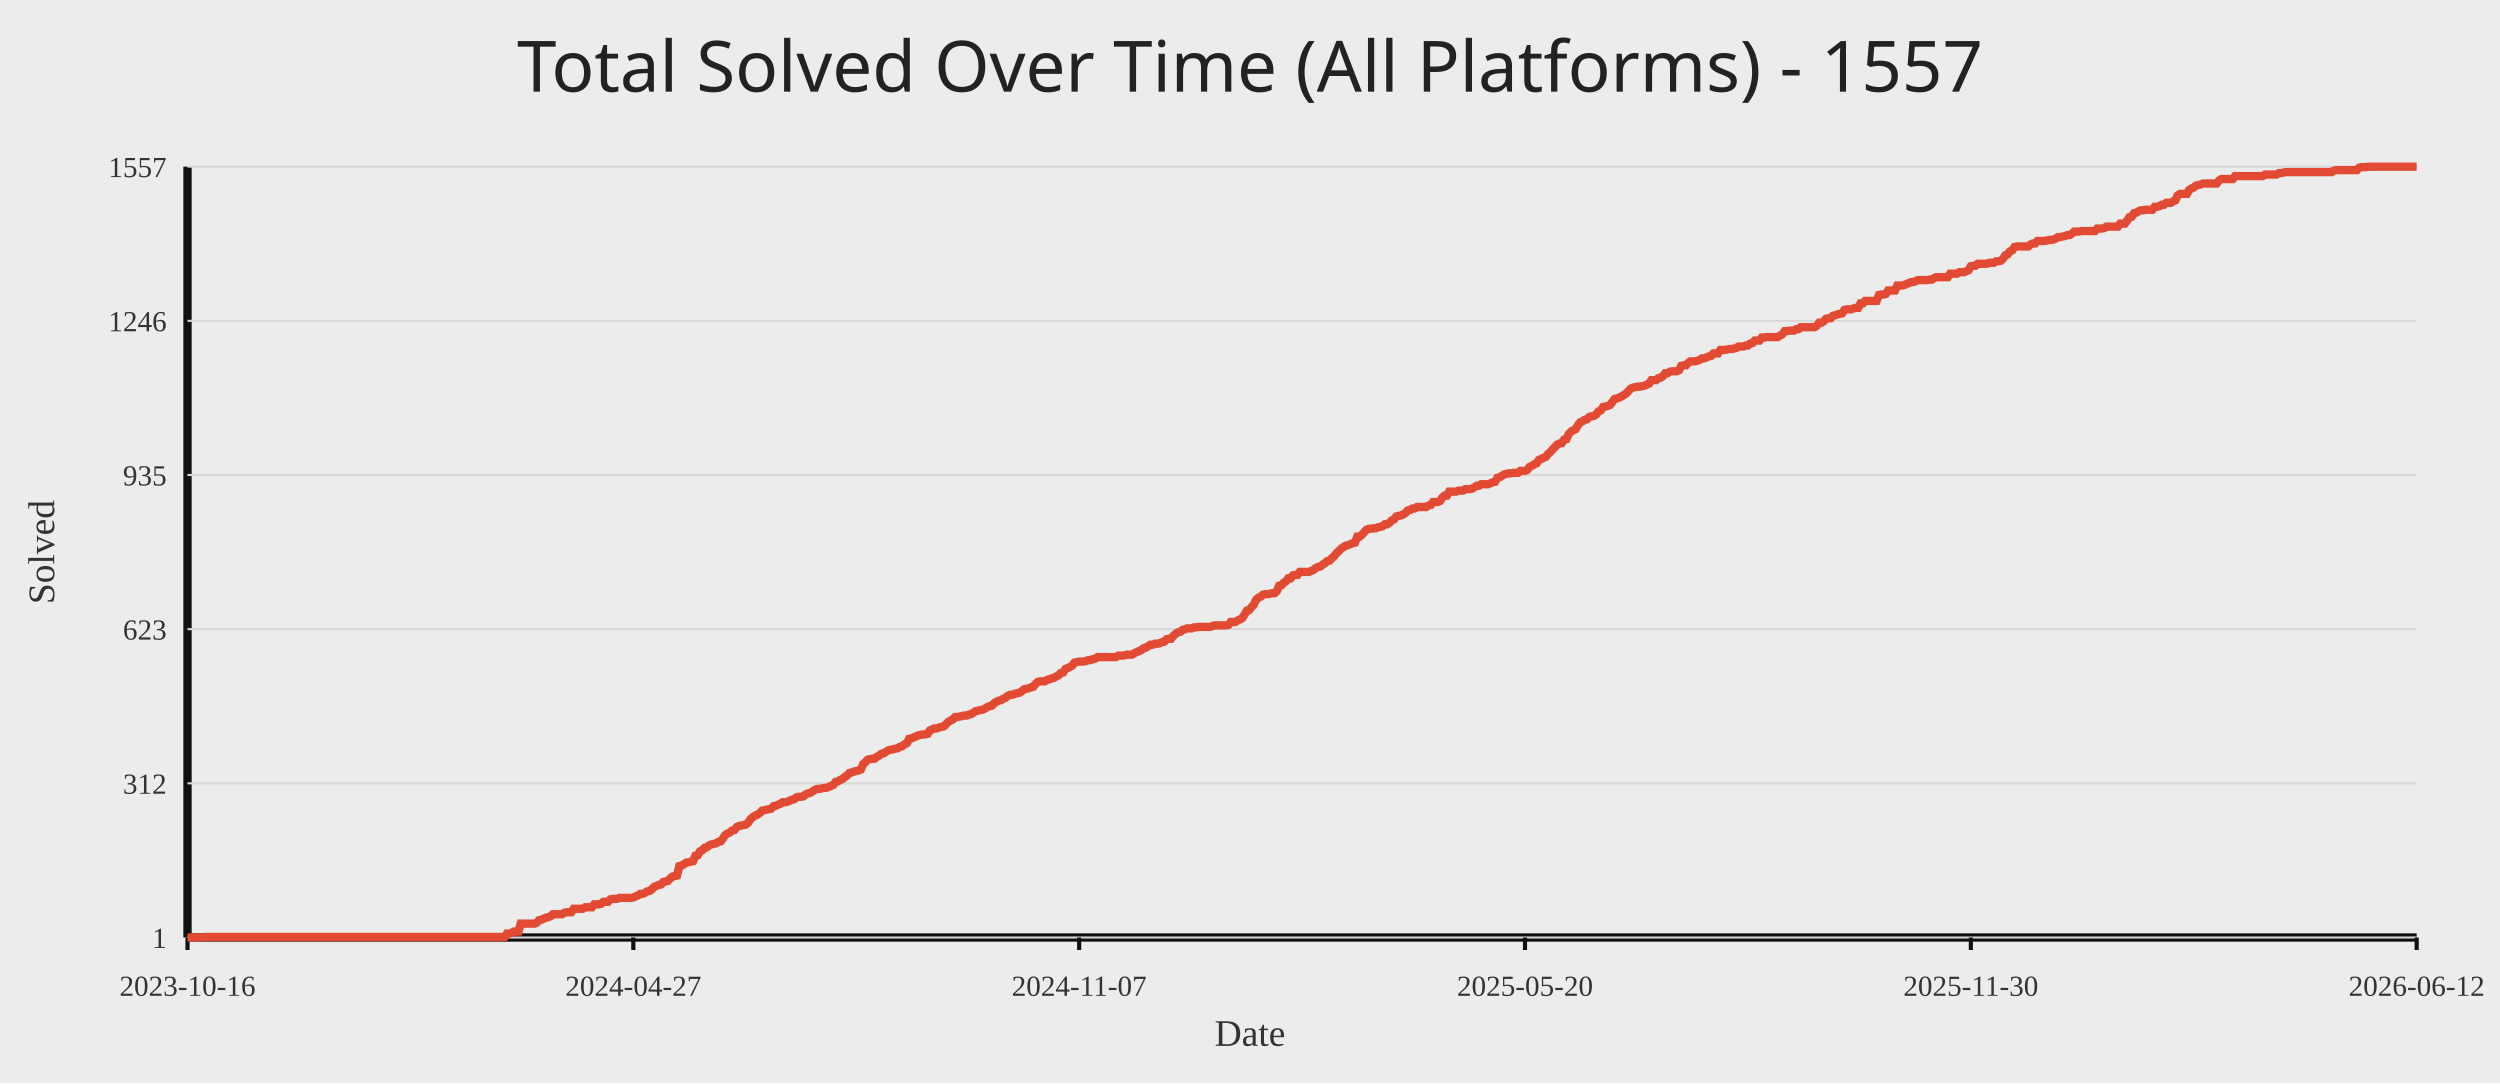
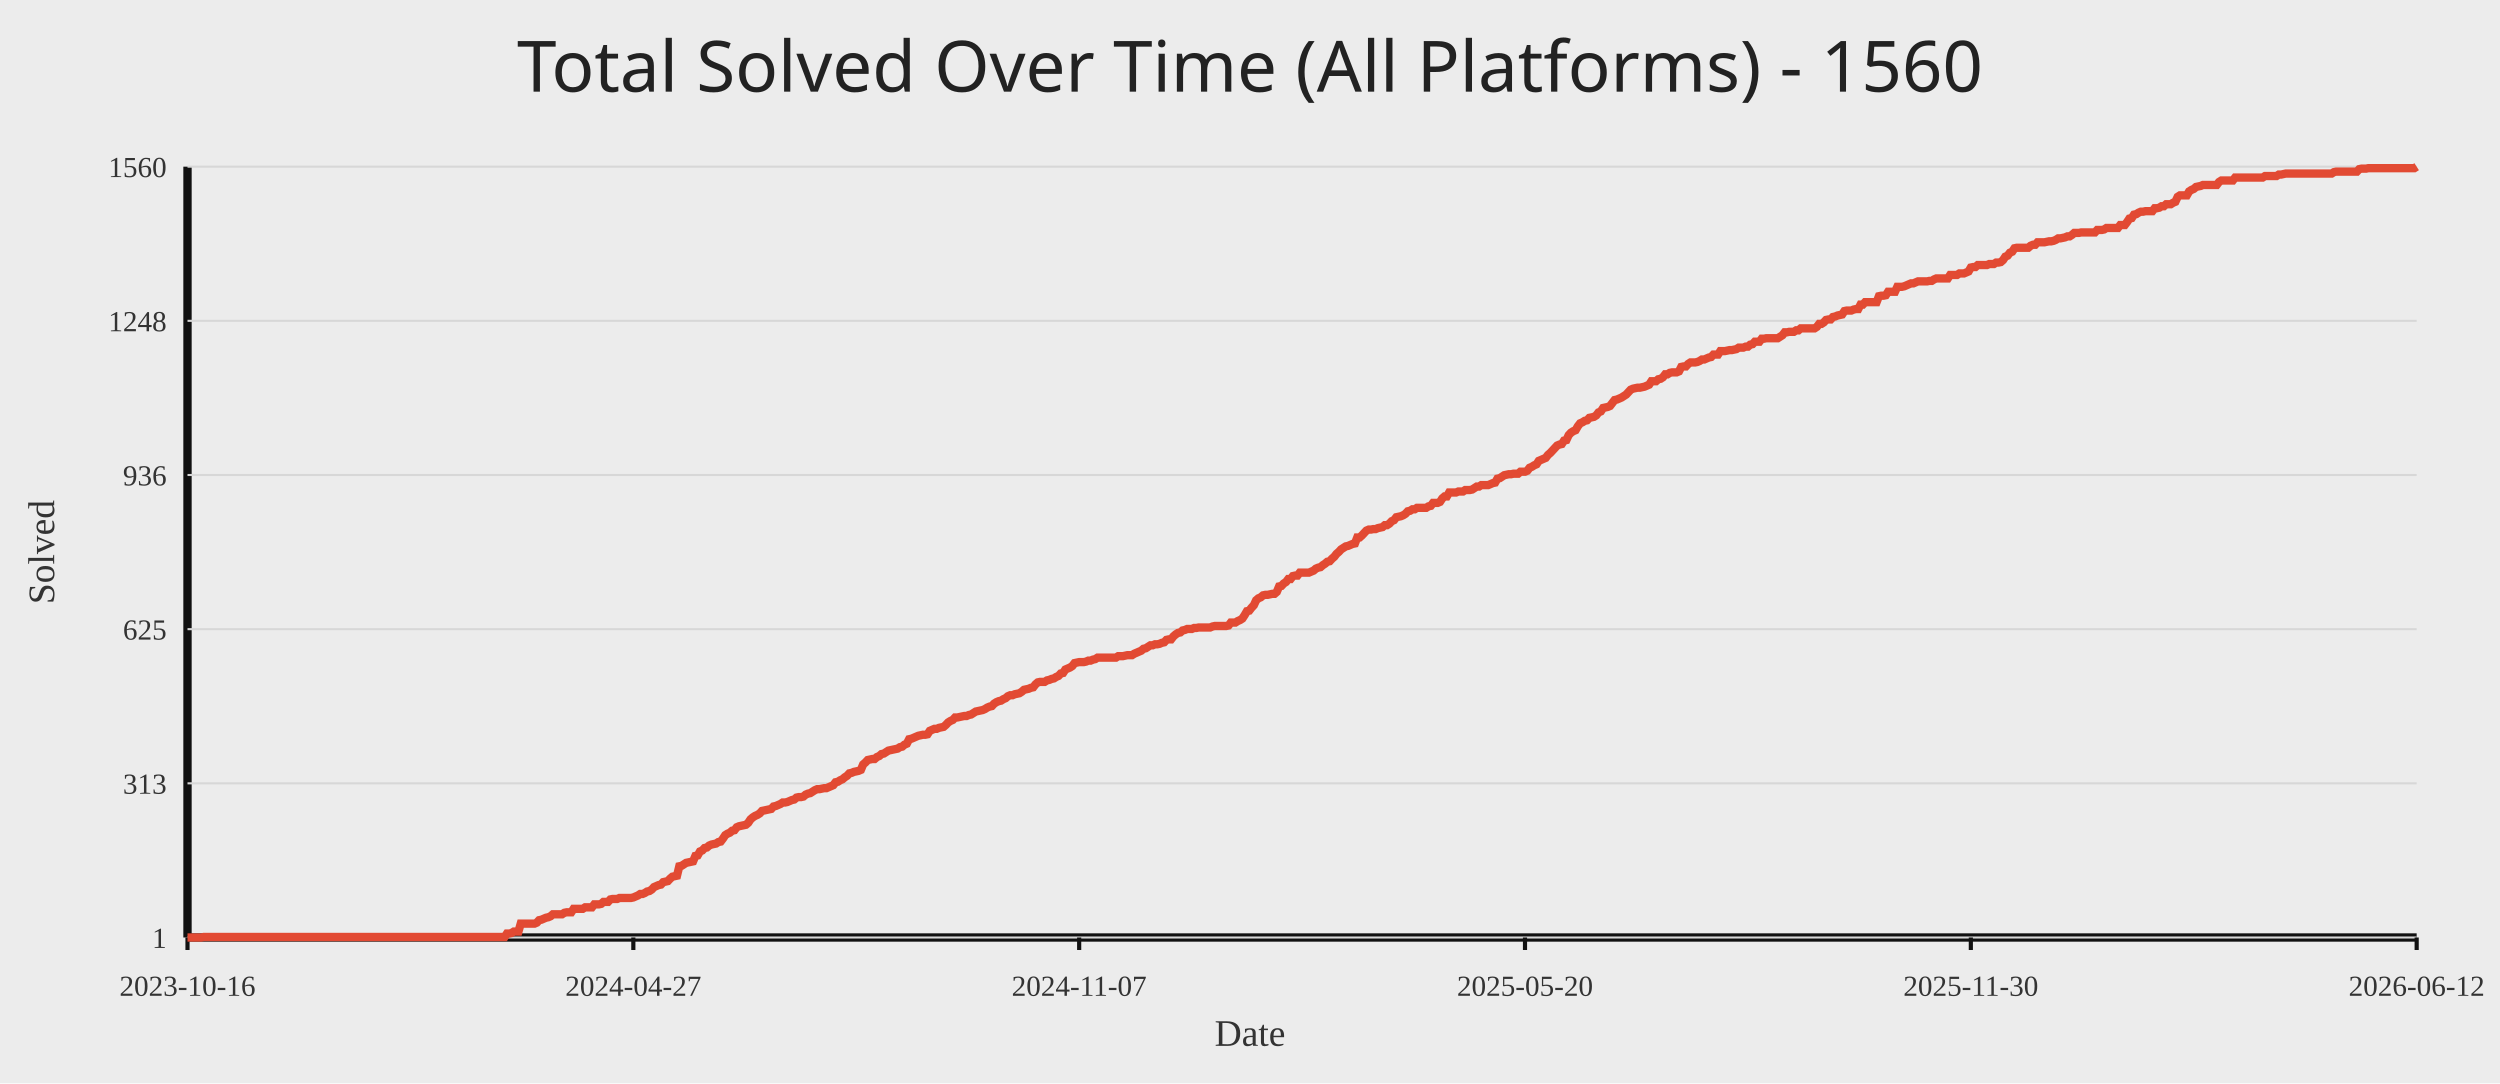
<svg xmlns="http://www.w3.org/2000/svg" width="1200" height="520">
  <rect width="100%" height="100%" fill="#ececec" />
-   <text x="50%" y="44" text-anchor="middle" fill="#222" font-size="34" font-family="Comic Sans MS, Segoe UI">Total Solved Over Time (All Platforms) - 1557</text>
+   <text x="50%" y="44" text-anchor="middle" fill="#222" font-size="34" font-family="Comic Sans MS, Segoe UI">Total Solved Over Time (All Platforms) - 1560</text>
  <line x1="90" y1="450" x2="1160" y2="450" stroke="#111" stroke-width="4" />
  <line x1="90" y1="80" x2="90" y2="450" stroke="#111" stroke-width="4" />
  <line x1="90" y1="450.00" x2="1160" y2="450.00" stroke="#d7d7d7" stroke-width="1" />
  <text x="80" y="455.00" text-anchor="end" fill="#333" font-size="14">1</text>
  <line x1="90" y1="376.00" x2="1160" y2="376.00" stroke="#d7d7d7" stroke-width="1" />
-   <text x="80" y="381.00" text-anchor="end" fill="#333" font-size="14">312</text>
+   <text x="80" y="381.00" text-anchor="end" fill="#333" font-size="14">313</text>
  <line x1="90" y1="302.00" x2="1160" y2="302.00" stroke="#d7d7d7" stroke-width="1" />
-   <text x="80" y="307.00" text-anchor="end" fill="#333" font-size="14">623</text>
+   <text x="80" y="307.00" text-anchor="end" fill="#333" font-size="14">625</text>
  <line x1="90" y1="228.00" x2="1160" y2="228.00" stroke="#d7d7d7" stroke-width="1" />
-   <text x="80" y="233.00" text-anchor="end" fill="#333" font-size="14">935</text>
+   <text x="80" y="233.00" text-anchor="end" fill="#333" font-size="14">936</text>
  <line x1="90" y1="154.00" x2="1160" y2="154.00" stroke="#d7d7d7" stroke-width="1" />
-   <text x="80" y="159.00" text-anchor="end" fill="#333" font-size="14">1246</text>
+   <text x="80" y="159.00" text-anchor="end" fill="#333" font-size="14">1248</text>
  <line x1="90" y1="80.00" x2="1160" y2="80.00" stroke="#d7d7d7" stroke-width="1" />
-   <text x="80" y="85.00" text-anchor="end" fill="#333" font-size="14">1557</text>
+   <text x="80" y="85.00" text-anchor="end" fill="#333" font-size="14">1560</text>
  <line x1="90.00" y1="450" x2="90.00" y2="456" stroke="#111" stroke-width="2" />
  <text x="90.00" y="478" text-anchor="middle" fill="#333" font-size="14">2023-10-16</text>
  <line x1="304.00" y1="450" x2="304.00" y2="456" stroke="#111" stroke-width="2" />
  <text x="304.00" y="478" text-anchor="middle" fill="#333" font-size="14">2024-04-27</text>
  <line x1="518.00" y1="450" x2="518.00" y2="456" stroke="#111" stroke-width="2" />
  <text x="518.00" y="478" text-anchor="middle" fill="#333" font-size="14">2024-11-07</text>
  <line x1="732.00" y1="450" x2="732.00" y2="456" stroke="#111" stroke-width="2" />
  <text x="732.00" y="478" text-anchor="middle" fill="#333" font-size="14">2025-05-20</text>
  <line x1="946.00" y1="450" x2="946.00" y2="456" stroke="#111" stroke-width="2" />
  <text x="946.00" y="478" text-anchor="middle" fill="#333" font-size="14">2025-11-30</text>
  <line x1="1160.00" y1="450" x2="1160.00" y2="456" stroke="#111" stroke-width="2" />
  <text x="1160.00" y="478" text-anchor="middle" fill="#333" font-size="14">2026-06-12</text>
-   <polyline fill="none" stroke="#e24a33" stroke-width="4" points="90.00,450.00 91.10,450.00 92.21,450.00 93.31,450.00 94.41,450.00 95.52,450.00 96.62,450.00 97.72,449.76 98.82,449.76 99.93,449.76 101.03,449.76 102.13,449.76 103.24,449.76 104.34,449.76 105.44,449.76 106.55,449.76 107.65,449.76 108.75,449.76 109.86,449.76 110.96,449.76 112.06,449.76 113.16,449.76 114.27,449.76 115.37,449.76 116.47,449.76 117.58,449.76 118.68,449.76 119.78,449.76 120.89,449.76 121.99,449.76 123.09,449.76 124.20,449.76 125.30,449.76 126.40,449.76 127.51,449.76 128.61,449.76 129.71,449.76 130.81,449.76 131.92,449.76 133.02,449.76 134.12,449.76 135.23,449.76 136.33,449.76 137.43,449.76 138.54,449.76 139.64,449.76 140.74,449.76 141.85,449.76 142.95,449.76 144.05,449.76 145.15,449.76 146.26,449.76 147.36,449.76 148.46,449.76 149.57,449.76 150.67,449.76 151.77,449.76 152.88,449.76 153.98,449.76 155.08,449.76 156.19,449.76 157.29,449.76 158.39,449.76 159.49,449.76 160.60,449.76 161.70,449.76 162.80,449.76 163.91,449.76 165.01,449.76 166.11,449.76 167.22,449.76 168.32,449.76 169.42,449.76 170.53,449.76 171.63,449.76 172.73,449.76 173.84,449.76 174.94,449.76 176.04,449.76 177.14,449.76 178.25,449.76 179.35,449.76 180.45,449.76 181.56,449.76 182.66,449.76 183.76,449.76 184.87,449.76 185.97,449.76 187.07,449.76 188.18,449.76 189.28,449.76 190.38,449.76 191.48,449.76 192.59,449.76 193.69,449.76 194.79,449.76 195.90,449.76 197.00,449.76 198.10,449.76 199.21,449.76 200.31,449.76 201.41,449.76 202.52,449.76 203.62,449.76 204.72,449.76 205.82,449.76 206.93,449.76 208.03,449.76 209.13,449.76 210.24,449.76 211.34,449.76 212.44,449.76 213.55,449.76 214.65,449.76 215.75,449.76 216.86,449.76 217.96,449.76 219.06,449.76 220.16,449.76 221.27,449.76 222.37,449.76 223.47,449.76 224.58,449.76 225.68,449.76 226.78,449.76 227.89,449.76 228.99,449.76 230.09,449.76 231.20,449.76 232.30,449.76 233.40,449.76 234.51,449.76 235.61,449.76 236.71,449.76 237.81,449.76 238.92,449.76 240.02,449.76 241.12,449.76 242.23,449.76 243.33,448.10 244.43,448.10 245.54,447.86 246.64,447.15 247.74,447.15 248.85,447.15 249.95,443.34 251.05,443.34 252.15,443.34 253.26,443.34 254.36,443.34 255.46,443.34 256.57,443.34 257.67,442.87 258.77,441.68 259.88,441.44 260.98,440.96 262.08,440.49 263.19,440.25 264.29,439.78 265.39,438.82 266.49,438.82 267.60,438.82 268.70,438.82 269.80,438.82 270.91,438.11 272.01,437.87 273.11,437.87 274.22,437.87 275.32,436.21 276.42,436.21 277.53,436.21 278.63,436.21 279.73,436.21 280.84,435.49 281.94,435.49 283.04,435.49 284.14,435.49 285.25,434.07 286.35,434.07 287.45,434.07 288.56,433.83 289.66,432.88 290.76,432.88 291.87,432.88 292.97,431.69 294.07,431.45 295.18,431.45 296.28,431.45 297.38,430.98 298.48,430.98 299.59,430.98 300.69,430.98 301.79,430.98 302.90,430.98 304.00,430.74 305.10,430.26 306.21,429.79 307.31,429.07 308.41,429.07 309.52,428.60 310.62,427.89 311.72,427.65 312.82,426.93 313.93,425.75 315.03,425.27 316.13,424.79 317.24,424.56 318.34,423.37 319.44,423.13 320.55,422.89 321.65,421.70 322.75,420.75 323.86,420.51 324.96,420.28 326.06,415.76 327.16,415.52 328.27,414.81 329.37,414.09 330.47,413.86 331.58,413.62 332.68,413.38 333.78,410.76 334.89,410.53 335.99,408.62 337.09,408.15 338.20,406.96 339.30,406.72 340.40,405.77 341.51,405.30 342.61,405.06 343.71,404.82 344.81,404.11 345.92,403.87 347.02,402.44 348.12,400.78 349.23,400.06 350.33,399.59 351.43,398.64 352.54,398.40 353.64,396.97 354.74,396.50 355.85,396.26 356.95,396.02 358.05,395.78 359.15,394.83 360.26,393.17 361.36,392.22 362.46,391.50 363.57,391.03 364.67,390.31 365.77,389.13 366.88,388.89 367.98,388.65 369.08,388.41 370.19,388.17 371.29,386.99 372.39,386.75 373.49,386.27 374.60,385.80 375.70,385.08 376.80,385.08 377.91,384.85 379.01,384.37 380.11,383.89 381.22,383.66 382.32,382.71 383.42,382.47 384.53,382.47 385.63,382.23 386.73,381.28 387.84,380.80 388.94,380.57 390.04,379.85 391.14,379.14 392.25,378.66 393.35,378.66 394.45,378.43 395.56,378.19 396.66,378.19 397.76,377.71 398.87,377.24 399.97,376.76 401.07,375.33 402.18,375.10 403.28,374.38 404.38,373.91 405.48,372.96 406.59,372.24 407.69,371.05 408.79,370.82 409.90,370.34 411.00,370.10 412.10,369.87 413.21,369.39 414.31,366.77 415.41,365.82 416.52,364.63 417.62,364.40 418.72,364.16 419.82,364.16 420.93,363.21 422.03,362.73 423.13,361.78 424.24,361.54 425.34,360.83 426.44,360.12 427.55,359.88 428.65,359.64 429.75,359.40 430.86,359.16 431.96,358.45 433.06,358.21 434.16,357.26 435.27,356.79 436.37,354.65 437.47,354.41 438.58,353.93 439.68,353.46 440.78,352.98 441.89,352.74 442.99,352.51 444.09,352.51 445.20,352.27 446.30,350.60 447.40,350.13 448.51,349.65 449.61,349.65 450.71,349.18 451.81,348.94 452.92,348.70 454.02,347.75 455.12,346.56 456.23,345.85 457.33,345.37 458.43,344.18 459.54,344.18 460.64,343.95 461.74,343.71 462.85,343.47 463.95,343.47 465.05,342.99 466.15,342.76 467.26,342.04 468.36,341.33 469.46,341.09 470.57,340.85 471.67,340.62 472.77,340.14 473.88,339.43 474.98,338.95 476.08,338.71 477.19,337.53 478.29,336.81 479.39,336.34 480.49,336.10 481.60,335.39 482.70,334.91 483.80,333.96 484.91,333.48 486.01,333.48 487.11,333.01 488.22,332.77 489.32,332.53 490.42,331.82 491.53,330.87 492.63,330.63 493.73,330.39 494.84,329.92 495.94,329.68 497.04,328.25 498.14,327.30 499.25,327.06 500.35,327.06 501.45,327.06 502.56,326.35 503.66,326.11 504.76,325.64 505.87,325.40 506.97,324.69 508.07,324.21 509.18,323.02 510.28,322.78 511.38,321.12 512.48,320.64 513.59,320.17 514.69,319.45 515.79,318.03 516.90,317.79 518.00,317.55 519.10,317.55 520.21,317.55 521.31,317.31 522.41,316.84 523.52,316.84 524.62,316.36 525.72,316.12 526.82,315.41 527.93,315.41 529.03,315.41 530.13,315.41 531.24,315.41 532.34,315.41 533.44,315.41 534.55,315.41 535.65,315.41 536.75,314.70 537.86,314.70 538.96,314.70 540.06,314.46 541.16,314.22 542.27,314.22 543.37,314.22 544.47,313.51 545.58,313.03 546.68,312.56 547.78,312.08 548.89,311.13 549.99,310.89 551.09,310.18 552.20,309.47 553.30,309.47 554.40,308.99 555.51,308.99 556.61,308.75 557.71,308.28 558.81,308.04 559.92,306.85 561.02,306.61 562.12,306.61 563.23,305.19 564.33,304.24 565.43,303.52 566.54,303.28 567.64,302.33 568.74,302.10 569.85,301.62 570.95,301.62 572.05,301.62 573.15,301.14 574.26,301.14 575.36,300.91 576.46,300.91 577.57,300.91 578.67,300.91 579.77,300.91 580.88,300.91 581.98,300.43 583.08,300.19 584.19,300.19 585.29,300.19 586.39,300.19 587.49,300.19 588.60,300.19 589.70,299.96 590.80,298.53 591.91,298.53 593.01,298.53 594.11,297.81 595.22,297.34 596.32,296.63 597.42,294.96 598.53,293.06 599.63,292.82 600.73,291.39 601.84,290.21 602.94,287.83 604.04,286.88 605.14,286.40 606.25,285.45 607.35,285.21 608.45,285.21 609.56,284.97 610.66,284.74 611.76,284.74 612.87,283.79 613.97,281.17 615.07,280.93 616.18,279.74 617.28,279.03 618.38,277.60 619.48,277.60 620.59,276.18 621.69,275.94 622.79,275.94 623.90,274.51 625.00,274.51 626.10,274.51 627.21,274.51 628.31,274.51 629.41,274.04 630.52,273.56 631.62,272.61 632.72,272.13 633.82,271.90 634.93,270.94 636.03,270.23 637.13,269.28 638.24,269.04 639.34,267.85 640.44,266.90 641.55,265.48 642.65,264.52 643.75,263.34 644.86,262.62 645.96,261.91 647.06,261.67 648.16,261.20 649.27,260.72 650.37,260.48 651.47,257.63 652.58,257.63 653.68,256.68 654.78,255.49 655.89,254.30 656.99,253.82 658.09,253.82 659.20,253.59 660.30,253.59 661.40,253.11 662.51,252.87 663.61,252.63 664.71,251.68 665.81,251.68 666.92,250.97 668.02,249.78 669.12,249.31 670.23,247.88 671.33,247.64 672.43,247.40 673.54,246.93 674.64,246.21 675.74,245.03 676.85,244.79 677.95,244.07 679.05,244.07 680.15,243.36 681.26,243.36 682.36,243.36 683.46,243.36 684.57,243.36 685.67,242.65 686.77,242.41 687.88,240.98 688.98,240.98 690.08,240.98 691.19,240.51 692.29,238.84 693.39,237.89 694.49,237.89 695.60,235.99 696.70,235.99 697.80,235.99 698.91,235.99 700.01,235.51 701.11,235.51 702.22,235.51 703.32,234.80 704.42,234.80 705.53,234.80 706.63,234.56 707.73,233.85 708.84,233.14 709.94,233.14 711.04,232.42 712.14,232.42 713.25,232.42 714.35,232.42 715.45,231.95 716.56,231.47 717.66,231.23 718.76,229.33 719.87,229.09 720.97,228.38 722.07,227.67 723.18,227.43 724.28,227.19 725.38,227.19 726.48,226.95 727.59,226.95 728.69,226.95 729.79,226.00 730.90,226.00 732.00,226.00 733.10,225.53 734.21,224.10 735.31,223.62 736.41,222.91 737.52,222.44 738.62,220.77 739.72,220.30 740.82,219.82 741.93,219.34 743.03,217.92 744.13,216.97 745.24,215.78 746.34,214.59 747.44,213.40 748.55,212.92 749.65,212.69 750.75,211.02 751.86,210.78 752.96,208.41 754.06,207.22 755.16,206.50 756.27,206.03 757.37,204.13 758.47,202.70 759.58,202.22 760.68,201.51 761.78,201.27 762.89,200.08 763.99,199.85 765.09,199.61 766.20,198.89 767.30,197.47 768.40,196.99 769.51,195.33 770.61,195.09 771.71,194.85 772.81,194.38 773.92,192.95 775.02,191.52 776.12,191.29 777.23,190.81 778.33,190.33 779.43,189.62 780.54,188.91 781.64,187.72 782.74,186.53 783.85,186.05 784.95,185.82 786.05,185.58 787.15,185.58 788.26,185.34 789.36,185.10 790.46,184.63 791.57,184.15 792.67,182.49 793.77,182.49 794.88,182.49 795.98,181.54 797.08,181.30 798.19,180.58 799.29,179.16 800.39,179.16 801.49,178.44 802.60,178.21 803.70,178.21 804.80,178.21 805.91,177.73 807.01,175.59 808.11,175.35 809.22,175.35 810.32,174.16 811.42,173.45 812.53,173.45 813.63,173.45 814.73,173.21 815.84,172.74 816.94,172.02 818.04,172.02 819.14,171.55 820.25,171.07 821.35,170.84 822.45,169.65 823.56,169.65 824.66,169.65 825.76,167.98 826.87,167.98 827.97,167.98 829.07,167.74 830.18,167.51 831.28,167.51 832.38,167.27 833.48,167.03 834.59,166.32 835.69,166.32 836.79,166.32 837.90,165.84 839.00,165.84 840.10,164.89 841.21,164.65 842.31,163.46 843.41,163.46 844.52,163.46 845.62,162.04 846.72,162.04 847.82,161.80 848.93,161.80 850.03,161.80 851.13,161.80 852.24,161.80 853.34,161.80 854.44,161.09 855.55,160.37 856.65,158.95 857.75,158.95 858.86,158.71 859.96,158.71 861.06,158.71 862.16,157.99 863.27,157.99 864.37,157.04 865.47,157.04 866.58,157.04 867.68,157.04 868.78,157.04 869.89,157.04 870.99,157.04 872.09,156.33 873.20,154.90 874.30,154.90 875.40,154.19 876.51,153.00 877.61,152.76 878.71,152.76 879.81,151.57 880.92,151.34 882.02,150.86 883.12,150.62 884.23,150.39 885.33,148.72 886.43,148.48 887.54,148.48 888.64,148.48 889.74,148.01 890.85,147.77 891.95,147.77 893.05,145.63 894.15,145.63 895.26,144.44 896.36,144.44 897.46,144.44 898.57,144.44 899.67,144.44 900.77,144.44 901.88,141.59 902.98,141.35 904.08,141.35 905.19,141.11 906.29,139.45 907.39,139.45 908.49,139.45 909.60,139.45 910.70,137.07 911.80,137.07 912.91,137.07 914.01,136.83 915.11,136.36 916.22,135.88 917.32,135.40 918.42,135.40 919.53,134.93 920.63,134.45 921.73,134.45 922.84,134.45 923.94,134.45 925.04,134.45 926.14,134.22 927.25,134.22 928.35,133.50 929.45,133.03 930.56,133.03 931.66,133.03 932.76,133.03 933.87,133.03 934.97,133.03 936.07,131.36 937.18,131.36 938.28,131.36 939.38,131.36 940.48,130.65 941.59,130.65 942.69,130.65 943.79,130.17 944.90,129.70 946.00,127.80 947.10,127.56 948.21,127.56 949.31,126.61 950.41,126.61 951.52,126.61 952.62,126.61 953.72,126.61 954.82,126.13 955.93,126.13 957.03,126.13 958.13,125.42 959.24,125.42 960.34,125.18 961.44,124.23 962.55,122.56 963.65,122.09 964.75,120.66 965.86,120.19 966.96,118.52 968.06,118.28 969.16,118.28 970.27,118.28 971.37,118.28 972.47,118.28 973.58,118.28 974.68,117.33 975.78,116.86 976.89,116.86 977.99,115.67 979.09,115.67 980.20,115.67 981.30,115.67 982.40,115.43 983.51,115.19 984.61,115.19 985.71,114.96 986.81,114.48 987.92,113.77 989.02,113.77 990.12,113.53 991.23,113.29 992.33,112.81 993.43,112.81 994.54,112.10 995.64,111.15 996.74,111.15 997.85,111.15 998.95,110.91 1000.05,110.91 1001.15,110.91 1002.26,110.91 1003.36,110.91 1004.46,110.91 1005.57,110.91 1006.67,109.72 1007.77,109.72 1008.88,109.72 1009.98,109.49 1011.08,108.77 1012.19,108.77 1013.29,108.77 1014.39,108.77 1015.49,108.77 1016.60,108.77 1017.70,107.35 1018.80,107.35 1019.91,107.35 1021.01,105.92 1022.11,104.25 1023.22,104.02 1024.32,102.35 1025.42,102.11 1026.53,101.40 1027.63,100.93 1028.73,100.93 1029.84,100.69 1030.94,100.69 1032.04,100.69 1033.14,100.69 1034.25,99.26 1035.35,99.26 1036.45,99.02 1037.56,98.31 1038.66,98.31 1039.76,97.36 1040.87,97.36 1041.97,97.36 1043.07,96.65 1044.18,96.17 1045.28,93.79 1046.38,93.08 1047.48,93.08 1048.59,93.08 1049.69,93.08 1050.79,91.18 1051.90,90.46 1053.00,89.99 1054.10,89.04 1055.21,88.80 1056.31,88.56 1057.41,88.08 1058.52,88.08 1059.62,88.08 1060.72,88.08 1061.82,88.08 1062.93,88.08 1064.03,88.08 1065.13,86.66 1066.24,85.94 1067.34,85.94 1068.44,85.94 1069.55,85.94 1070.65,85.94 1071.75,85.94 1072.86,84.52 1073.96,84.52 1075.06,84.52 1076.16,84.52 1077.27,84.52 1078.37,84.52 1079.47,84.52 1080.58,84.52 1081.68,84.52 1082.78,84.52 1083.89,84.52 1084.99,84.52 1086.09,84.52 1087.20,83.80 1088.30,83.80 1089.40,83.80 1090.51,83.80 1091.61,83.80 1092.71,83.80 1093.81,83.09 1094.92,83.09 1096.02,82.85 1097.12,82.62 1098.23,82.62 1099.33,82.62 1100.43,82.62 1101.54,82.62 1102.64,82.62 1103.74,82.62 1104.85,82.62 1105.95,82.62 1107.05,82.62 1108.15,82.62 1109.26,82.62 1110.36,82.62 1111.46,82.62 1112.57,82.62 1113.67,82.62 1114.77,82.62 1115.88,82.62 1116.98,82.62 1118.08,82.62 1119.19,82.62 1120.29,81.90 1121.39,81.66 1122.49,81.66 1123.60,81.66 1124.70,81.66 1125.80,81.66 1126.91,81.66 1128.01,81.66 1129.11,81.66 1130.22,81.66 1131.32,81.66 1132.42,80.48 1133.53,80.24 1134.63,80.24 1135.73,80.24 1136.84,80.00 1137.94,80.00 1139.04,80.00 1140.14,80.00 1141.25,80.00 1142.35,80.00 1143.45,80.00 1144.56,80.00 1145.66,80.00 1146.76,80.00 1147.87,80.00 1148.97,80.00 1150.07,80.00 1151.18,80.00 1152.28,80.00 1153.38,80.00 1154.48,80.00 1155.59,80.00 1156.69,80.00 1157.79,80.00 1158.90,80.00 1160.00,80.00" />
+   <polyline fill="none" stroke="#e24a33" stroke-width="4" points="90.00,450.00 91.10,450.00 92.21,450.00 93.31,450.00 94.41,450.00 95.52,450.00 96.62,450.00 97.72,449.76 98.82,449.76 99.93,449.76 101.03,449.76 102.13,449.76 103.24,449.76 104.34,449.76 105.44,449.76 106.55,449.76 107.65,449.76 108.75,449.76 109.86,449.76 110.96,449.76 112.06,449.76 113.16,449.76 114.27,449.76 115.37,449.76 116.47,449.76 117.58,449.76 118.68,449.76 119.78,449.76 120.89,449.76 121.99,449.76 123.09,449.76 124.20,449.76 125.30,449.76 126.40,449.76 127.51,449.76 128.61,449.76 129.71,449.76 130.81,449.76 131.92,449.76 133.02,449.76 134.12,449.76 135.23,449.76 136.33,449.76 137.43,449.76 138.54,449.76 139.64,449.76 140.74,449.76 141.85,449.76 142.95,449.76 144.05,449.76 145.15,449.76 146.26,449.76 147.36,449.76 148.46,449.76 149.57,449.76 150.67,449.76 151.77,449.76 152.88,449.76 153.98,449.76 155.08,449.76 156.19,449.76 157.29,449.76 158.39,449.76 159.49,449.76 160.60,449.76 161.70,449.76 162.80,449.76 163.91,449.76 165.01,449.76 166.11,449.76 167.22,449.76 168.32,449.76 169.42,449.76 170.53,449.76 171.63,449.76 172.73,449.76 173.84,449.76 174.94,449.76 176.04,449.76 177.14,449.76 178.25,449.76 179.35,449.76 180.45,449.76 181.56,449.76 182.66,449.76 183.76,449.76 184.87,449.76 185.97,449.76 187.07,449.76 188.18,449.76 189.28,449.76 190.38,449.76 191.48,449.76 192.59,449.76 193.69,449.76 194.79,449.76 195.90,449.76 197.00,449.76 198.10,449.76 199.21,449.76 200.31,449.76 201.41,449.76 202.52,449.76 203.62,449.76 204.72,449.76 205.82,449.76 206.93,449.76 208.03,449.76 209.13,449.76 210.24,449.76 211.34,449.76 212.44,449.76 213.55,449.76 214.65,449.76 215.75,449.76 216.86,449.76 217.96,449.76 219.06,449.76 220.16,449.76 221.27,449.76 222.37,449.76 223.47,449.76 224.58,449.76 225.68,449.76 226.78,449.76 227.89,449.76 228.99,449.76 230.09,449.76 231.20,449.76 232.30,449.76 233.40,449.76 234.51,449.76 235.61,449.76 236.71,449.76 237.81,449.76 238.92,449.76 240.02,449.76 241.12,449.76 242.23,449.76 243.33,448.10 244.43,448.10 245.54,447.86 246.64,447.15 247.74,447.15 248.85,447.15 249.95,443.35 251.05,443.35 252.15,443.35 253.26,443.35 254.36,443.35 255.46,443.35 256.57,443.35 257.67,442.88 258.77,441.69 259.88,441.46 260.98,440.98 262.08,440.51 263.19,440.27 264.29,439.79 265.39,438.85 266.49,438.85 267.60,438.85 268.70,438.85 269.80,438.85 270.91,438.13 272.01,437.90 273.11,437.90 274.22,437.90 275.32,436.23 276.42,436.23 277.53,436.23 278.63,436.23 279.73,436.23 280.84,435.52 281.94,435.52 283.04,435.52 284.14,435.52 285.25,434.10 286.35,434.10 287.45,434.10 288.56,433.86 289.66,432.91 290.76,432.91 291.87,432.91 292.97,431.73 294.07,431.49 295.18,431.49 296.28,431.49 297.38,431.01 298.48,431.01 299.59,431.01 300.69,431.01 301.79,431.01 302.90,431.01 304.00,430.78 305.10,430.30 306.21,429.83 307.31,429.11 308.41,429.11 309.52,428.64 310.62,427.93 311.72,427.69 312.82,426.98 313.93,425.79 315.03,425.32 316.13,424.84 317.24,424.61 318.34,423.42 319.44,423.18 320.55,422.94 321.65,421.76 322.75,420.81 323.86,420.57 324.96,420.33 326.06,415.82 327.16,415.59 328.27,414.87 329.37,414.16 330.47,413.93 331.58,413.69 332.68,413.45 333.78,410.84 334.89,410.60 335.99,408.70 337.09,408.23 338.20,407.04 339.30,406.81 340.40,405.86 341.51,405.38 342.61,405.14 343.71,404.91 344.81,404.19 345.92,403.96 347.02,402.53 348.12,400.87 349.23,400.16 350.33,399.69 351.43,398.74 352.54,398.50 353.64,397.08 354.74,396.60 355.85,396.36 356.95,396.13 358.05,395.89 359.15,394.94 360.26,393.28 361.36,392.33 362.46,391.62 363.57,391.14 364.67,390.43 365.77,389.24 366.88,389.01 367.98,388.77 369.08,388.53 370.19,388.29 371.29,387.11 372.39,386.87 373.49,386.40 374.60,385.92 375.70,385.21 376.80,385.21 377.91,384.97 379.01,384.50 380.11,384.02 381.22,383.78 382.32,382.84 383.42,382.60 384.53,382.60 385.63,382.36 386.73,381.41 387.84,380.94 388.94,380.70 390.04,379.99 391.14,379.28 392.25,378.80 393.35,378.80 394.45,378.56 395.56,378.33 396.66,378.33 397.76,377.85 398.87,377.38 399.97,376.90 401.07,375.48 402.18,375.24 403.28,374.53 404.38,374.05 405.48,373.10 406.59,372.39 407.69,371.21 408.79,370.97 409.90,370.49 411.00,370.26 412.10,370.02 413.21,369.54 414.31,366.93 415.41,365.98 416.52,364.80 417.62,364.56 418.72,364.32 419.82,364.32 420.93,363.37 422.03,362.90 423.13,361.95 424.24,361.71 425.34,361.00 426.44,360.29 427.55,360.05 428.65,359.81 429.75,359.58 430.86,359.34 431.96,358.63 433.06,358.39 434.16,357.44 435.27,356.97 436.37,354.83 437.47,354.59 438.58,354.12 439.68,353.64 440.78,353.17 441.89,352.93 442.99,352.69 444.09,352.69 445.20,352.46 446.30,350.80 447.40,350.32 448.51,349.85 449.61,349.85 450.71,349.37 451.81,349.13 452.92,348.90 454.02,347.95 455.12,346.76 456.23,346.05 457.33,345.57 458.43,344.39 459.54,344.39 460.64,344.15 461.74,343.91 462.85,343.68 463.95,343.68 465.05,343.20 466.15,342.96 467.26,342.25 468.36,341.54 469.46,341.30 470.57,341.06 471.67,340.83 472.77,340.35 473.88,339.64 474.98,339.17 476.08,338.93 477.19,337.74 478.29,337.03 479.39,336.56 480.49,336.32 481.60,335.61 482.70,335.13 483.80,334.18 484.91,333.71 486.01,333.71 487.11,333.23 488.22,333.00 489.32,332.76 490.42,332.05 491.53,331.10 492.63,330.86 493.73,330.62 494.84,330.15 495.94,329.91 497.04,328.49 498.14,327.54 499.25,327.30 500.35,327.30 501.45,327.30 502.56,326.59 503.66,326.35 504.76,325.88 505.87,325.64 506.97,324.93 508.07,324.45 509.18,323.26 510.28,323.03 511.38,321.37 512.48,320.89 513.59,320.42 514.69,319.70 515.79,318.28 516.90,318.04 518.00,317.81 519.10,317.81 520.21,317.81 521.31,317.57 522.41,317.09 523.52,317.09 524.62,316.62 525.72,316.38 526.82,315.67 527.93,315.67 529.03,315.67 530.13,315.67 531.24,315.67 532.34,315.67 533.44,315.67 534.55,315.67 535.65,315.67 536.75,314.96 537.86,314.96 538.96,314.96 540.06,314.72 541.16,314.48 542.27,314.48 543.37,314.48 544.47,313.77 545.58,313.30 546.68,312.82 547.78,312.35 548.89,311.40 549.99,311.16 551.09,310.45 552.20,309.74 553.30,309.74 554.40,309.26 555.51,309.26 556.61,309.03 557.71,308.55 558.81,308.31 559.92,307.13 561.02,306.89 562.12,306.89 563.23,305.47 564.33,304.52 565.43,303.80 566.54,303.57 567.64,302.62 568.74,302.38 569.85,301.91 570.95,301.91 572.05,301.91 573.15,301.43 574.26,301.43 575.36,301.19 576.46,301.19 577.57,301.19 578.67,301.19 579.77,301.19 580.88,301.19 581.98,300.72 583.08,300.48 584.19,300.48 585.29,300.48 586.39,300.48 587.49,300.48 588.60,300.48 589.70,300.24 590.80,298.82 591.91,298.82 593.01,298.82 594.11,298.11 595.22,297.63 596.32,296.92 597.42,295.26 598.53,293.36 599.63,293.12 600.73,291.70 601.84,290.51 602.94,288.14 604.04,287.19 605.14,286.72 606.25,285.77 607.35,285.53 608.45,285.53 609.56,285.29 610.66,285.05 611.76,285.05 612.87,284.11 613.97,281.49 615.07,281.26 616.18,280.07 617.28,279.36 618.38,277.93 619.48,277.93 620.59,276.51 621.69,276.27 622.79,276.27 623.90,274.85 625.00,274.85 626.10,274.85 627.21,274.85 628.31,274.85 629.41,274.37 630.52,273.90 631.62,272.95 632.72,272.48 633.82,272.24 634.93,271.29 636.03,270.58 637.13,269.63 638.24,269.39 639.34,268.20 640.44,267.25 641.55,265.83 642.65,264.88 643.75,263.69 644.86,262.98 645.96,262.27 647.06,262.03 648.16,261.56 649.27,261.08 650.37,260.85 651.47,258.00 652.58,258.00 653.68,257.05 654.78,255.86 655.89,254.68 656.99,254.20 658.09,254.20 659.20,253.96 660.30,253.96 661.40,253.49 662.51,253.25 663.61,253.01 664.71,252.07 665.81,252.07 666.92,251.35 668.02,250.17 669.12,249.69 670.23,248.27 671.33,248.03 672.43,247.79 673.54,247.32 674.64,246.61 675.74,245.42 676.85,245.18 677.95,244.47 679.05,244.47 680.15,243.76 681.26,243.76 682.36,243.76 683.46,243.76 684.57,243.76 685.67,243.05 686.77,242.81 687.88,241.39 688.98,241.39 690.08,241.39 691.19,240.91 692.29,239.25 693.39,238.30 694.49,238.30 695.60,236.40 696.70,236.40 697.80,236.40 698.91,236.40 700.01,235.93 701.11,235.93 702.22,235.93 703.32,235.21 704.42,235.21 705.53,235.21 706.63,234.98 707.73,234.27 708.84,233.55 709.94,233.55 711.04,232.84 712.14,232.84 713.25,232.84 714.35,232.84 715.45,232.37 716.56,231.89 717.66,231.65 718.76,229.76 719.87,229.52 720.97,228.81 722.07,228.09 723.18,227.86 724.28,227.62 725.38,227.62 726.48,227.38 727.59,227.38 728.69,227.38 729.79,226.43 730.90,226.43 732.00,226.43 733.10,225.96 734.21,224.53 735.31,224.06 736.41,223.35 737.52,222.87 738.62,221.21 739.72,220.74 740.82,220.26 741.93,219.79 743.03,218.36 744.13,217.42 745.24,216.23 746.34,215.04 747.44,213.86 748.55,213.38 749.65,213.14 750.75,211.48 751.86,211.24 752.96,208.87 754.06,207.68 755.16,206.97 756.27,206.50 757.37,204.60 758.47,203.18 759.58,202.70 760.68,201.99 761.78,201.75 762.89,200.56 763.99,200.33 765.09,200.09 766.20,199.38 767.30,197.95 768.40,197.48 769.51,195.82 770.61,195.58 771.71,195.34 772.81,194.87 773.92,193.44 775.02,192.02 776.12,191.78 777.23,191.31 778.33,190.83 779.43,190.12 780.54,189.41 781.64,188.22 782.74,187.04 783.85,186.56 784.95,186.32 786.05,186.09 787.15,186.09 788.26,185.85 789.36,185.61 790.46,185.14 791.57,184.66 792.67,183.00 793.77,183.00 794.88,183.00 795.98,182.05 797.08,181.82 798.19,181.10 799.29,179.68 800.39,179.68 801.49,178.97 802.60,178.73 803.70,178.73 804.80,178.73 805.91,178.26 807.01,176.12 808.11,175.88 809.22,175.88 810.32,174.70 811.42,173.98 812.53,173.98 813.63,173.98 814.73,173.75 815.84,173.27 816.94,172.56 818.04,172.56 819.14,172.08 820.25,171.61 821.35,171.37 822.45,170.19 823.56,170.19 824.66,170.19 825.76,168.52 826.87,168.52 827.97,168.52 829.07,168.29 830.18,168.05 831.28,168.05 832.38,167.81 833.48,167.58 834.59,166.86 835.69,166.86 836.79,166.86 837.90,166.39 839.00,166.39 840.10,165.44 841.21,165.20 842.31,164.02 843.41,164.02 844.52,164.02 845.62,162.59 846.72,162.59 847.82,162.35 848.93,162.35 850.03,162.35 851.13,162.35 852.24,162.35 853.34,162.35 854.44,161.64 855.55,160.93 856.65,159.51 857.75,159.51 858.86,159.27 859.96,159.27 861.06,159.27 862.16,158.56 863.27,158.56 864.37,157.61 865.47,157.61 866.58,157.61 867.68,157.61 868.78,157.61 869.89,157.61 870.99,157.61 872.09,156.90 873.20,155.47 874.30,155.47 875.40,154.76 876.51,153.57 877.61,153.34 878.71,153.34 879.81,152.15 880.92,151.91 882.02,151.44 883.12,151.20 884.23,150.96 885.33,149.30 886.43,149.06 887.54,149.06 888.64,149.06 889.74,148.59 890.85,148.35 891.95,148.35 893.05,146.22 894.15,146.22 895.26,145.03 896.36,145.03 897.46,145.03 898.57,145.03 899.67,145.03 900.77,145.03 901.88,142.18 902.98,141.94 904.08,141.94 905.19,141.71 906.29,140.04 907.39,140.04 908.49,140.04 909.60,140.04 910.70,137.67 911.80,137.67 912.91,137.67 914.01,137.43 915.11,136.96 916.22,136.48 917.32,136.01 918.42,136.01 919.53,135.54 920.63,135.06 921.73,135.06 922.84,135.06 923.94,135.06 925.04,135.06 926.14,134.82 927.25,134.82 928.35,134.11 929.45,133.64 930.56,133.64 931.66,133.64 932.76,133.64 933.87,133.64 934.97,133.64 936.07,131.98 937.18,131.98 938.28,131.98 939.38,131.98 940.48,131.26 941.59,131.26 942.69,131.26 943.79,130.79 944.90,130.31 946.00,128.42 947.10,128.18 948.21,128.18 949.31,127.23 950.41,127.23 951.52,127.23 952.62,127.23 953.72,127.23 954.82,126.75 955.93,126.75 957.03,126.75 958.13,126.04 959.24,126.04 960.34,125.81 961.44,124.86 962.55,123.19 963.65,122.72 964.75,121.30 965.86,120.82 966.96,119.16 968.06,118.92 969.16,118.92 970.27,118.92 971.37,118.92 972.47,118.92 973.58,118.92 974.68,117.97 975.78,117.50 976.89,117.50 977.99,116.31 979.09,116.31 980.20,116.31 981.30,116.31 982.40,116.07 983.51,115.84 984.61,115.84 985.71,115.60 986.81,115.13 987.92,114.41 989.02,114.41 990.12,114.18 991.23,113.94 992.33,113.46 993.43,113.46 994.54,112.75 995.64,111.80 996.74,111.80 997.85,111.80 998.95,111.57 1000.05,111.57 1001.15,111.57 1002.26,111.57 1003.36,111.57 1004.46,111.57 1005.57,111.57 1006.67,110.38 1007.77,110.38 1008.88,110.38 1009.98,110.14 1011.08,109.43 1012.19,109.43 1013.29,109.43 1014.39,109.43 1015.49,109.43 1016.60,109.43 1017.70,108.01 1018.80,108.01 1019.91,108.01 1021.01,106.58 1022.11,104.92 1023.22,104.68 1024.32,103.02 1025.42,102.78 1026.53,102.07 1027.63,101.60 1028.73,101.60 1029.84,101.36 1030.94,101.36 1032.04,101.36 1033.14,101.36 1034.25,99.94 1035.35,99.94 1036.45,99.70 1037.56,98.99 1038.66,98.99 1039.76,98.04 1040.87,98.04 1041.97,98.04 1043.07,97.33 1044.18,96.85 1045.28,94.48 1046.38,93.77 1047.48,93.77 1048.59,93.77 1049.69,93.77 1050.79,91.87 1051.90,91.15 1053.00,90.68 1054.10,89.73 1055.21,89.49 1056.31,89.26 1057.41,88.78 1058.52,88.78 1059.62,88.78 1060.72,88.78 1061.82,88.78 1062.93,88.78 1064.03,88.78 1065.13,87.36 1066.24,86.65 1067.34,86.65 1068.44,86.65 1069.55,86.65 1070.65,86.65 1071.75,86.65 1072.86,85.22 1073.96,85.22 1075.06,85.22 1076.16,85.22 1077.27,85.22 1078.37,85.22 1079.47,85.22 1080.58,85.22 1081.68,85.22 1082.78,85.22 1083.89,85.22 1084.99,85.22 1086.09,85.22 1087.20,84.51 1088.30,84.51 1089.40,84.51 1090.51,84.51 1091.61,84.51 1092.71,84.51 1093.81,83.80 1094.92,83.80 1096.02,83.56 1097.12,83.32 1098.23,83.32 1099.33,83.32 1100.43,83.32 1101.54,83.32 1102.64,83.32 1103.74,83.32 1104.85,83.32 1105.95,83.32 1107.05,83.32 1108.15,83.32 1109.26,83.32 1110.36,83.32 1111.46,83.32 1112.57,83.32 1113.67,83.32 1114.77,83.32 1115.88,83.32 1116.98,83.32 1118.08,83.32 1119.19,83.32 1120.29,82.61 1121.39,82.37 1122.49,82.37 1123.60,82.37 1124.70,82.37 1125.80,82.37 1126.91,82.37 1128.01,82.37 1129.11,82.37 1130.22,82.37 1131.32,82.37 1132.42,81.19 1133.53,80.95 1134.63,80.95 1135.73,80.95 1136.84,80.71 1137.94,80.71 1139.04,80.71 1140.14,80.71 1141.25,80.71 1142.35,80.71 1143.45,80.71 1144.56,80.71 1145.66,80.71 1146.76,80.71 1147.87,80.71 1148.97,80.71 1150.07,80.71 1151.18,80.71 1152.28,80.71 1153.38,80.71 1154.48,80.71 1155.59,80.71 1156.69,80.71 1157.79,80.71 1158.90,80.71 1160.00,80.00" />
  <text x="50%" y="502" text-anchor="middle" fill="#333" font-size="18">Date</text>
  <text x="26" y="265.00" transform="rotate(-90 26 265.00)" text-anchor="middle" fill="#333" font-size="18">Solved</text>
</svg>
